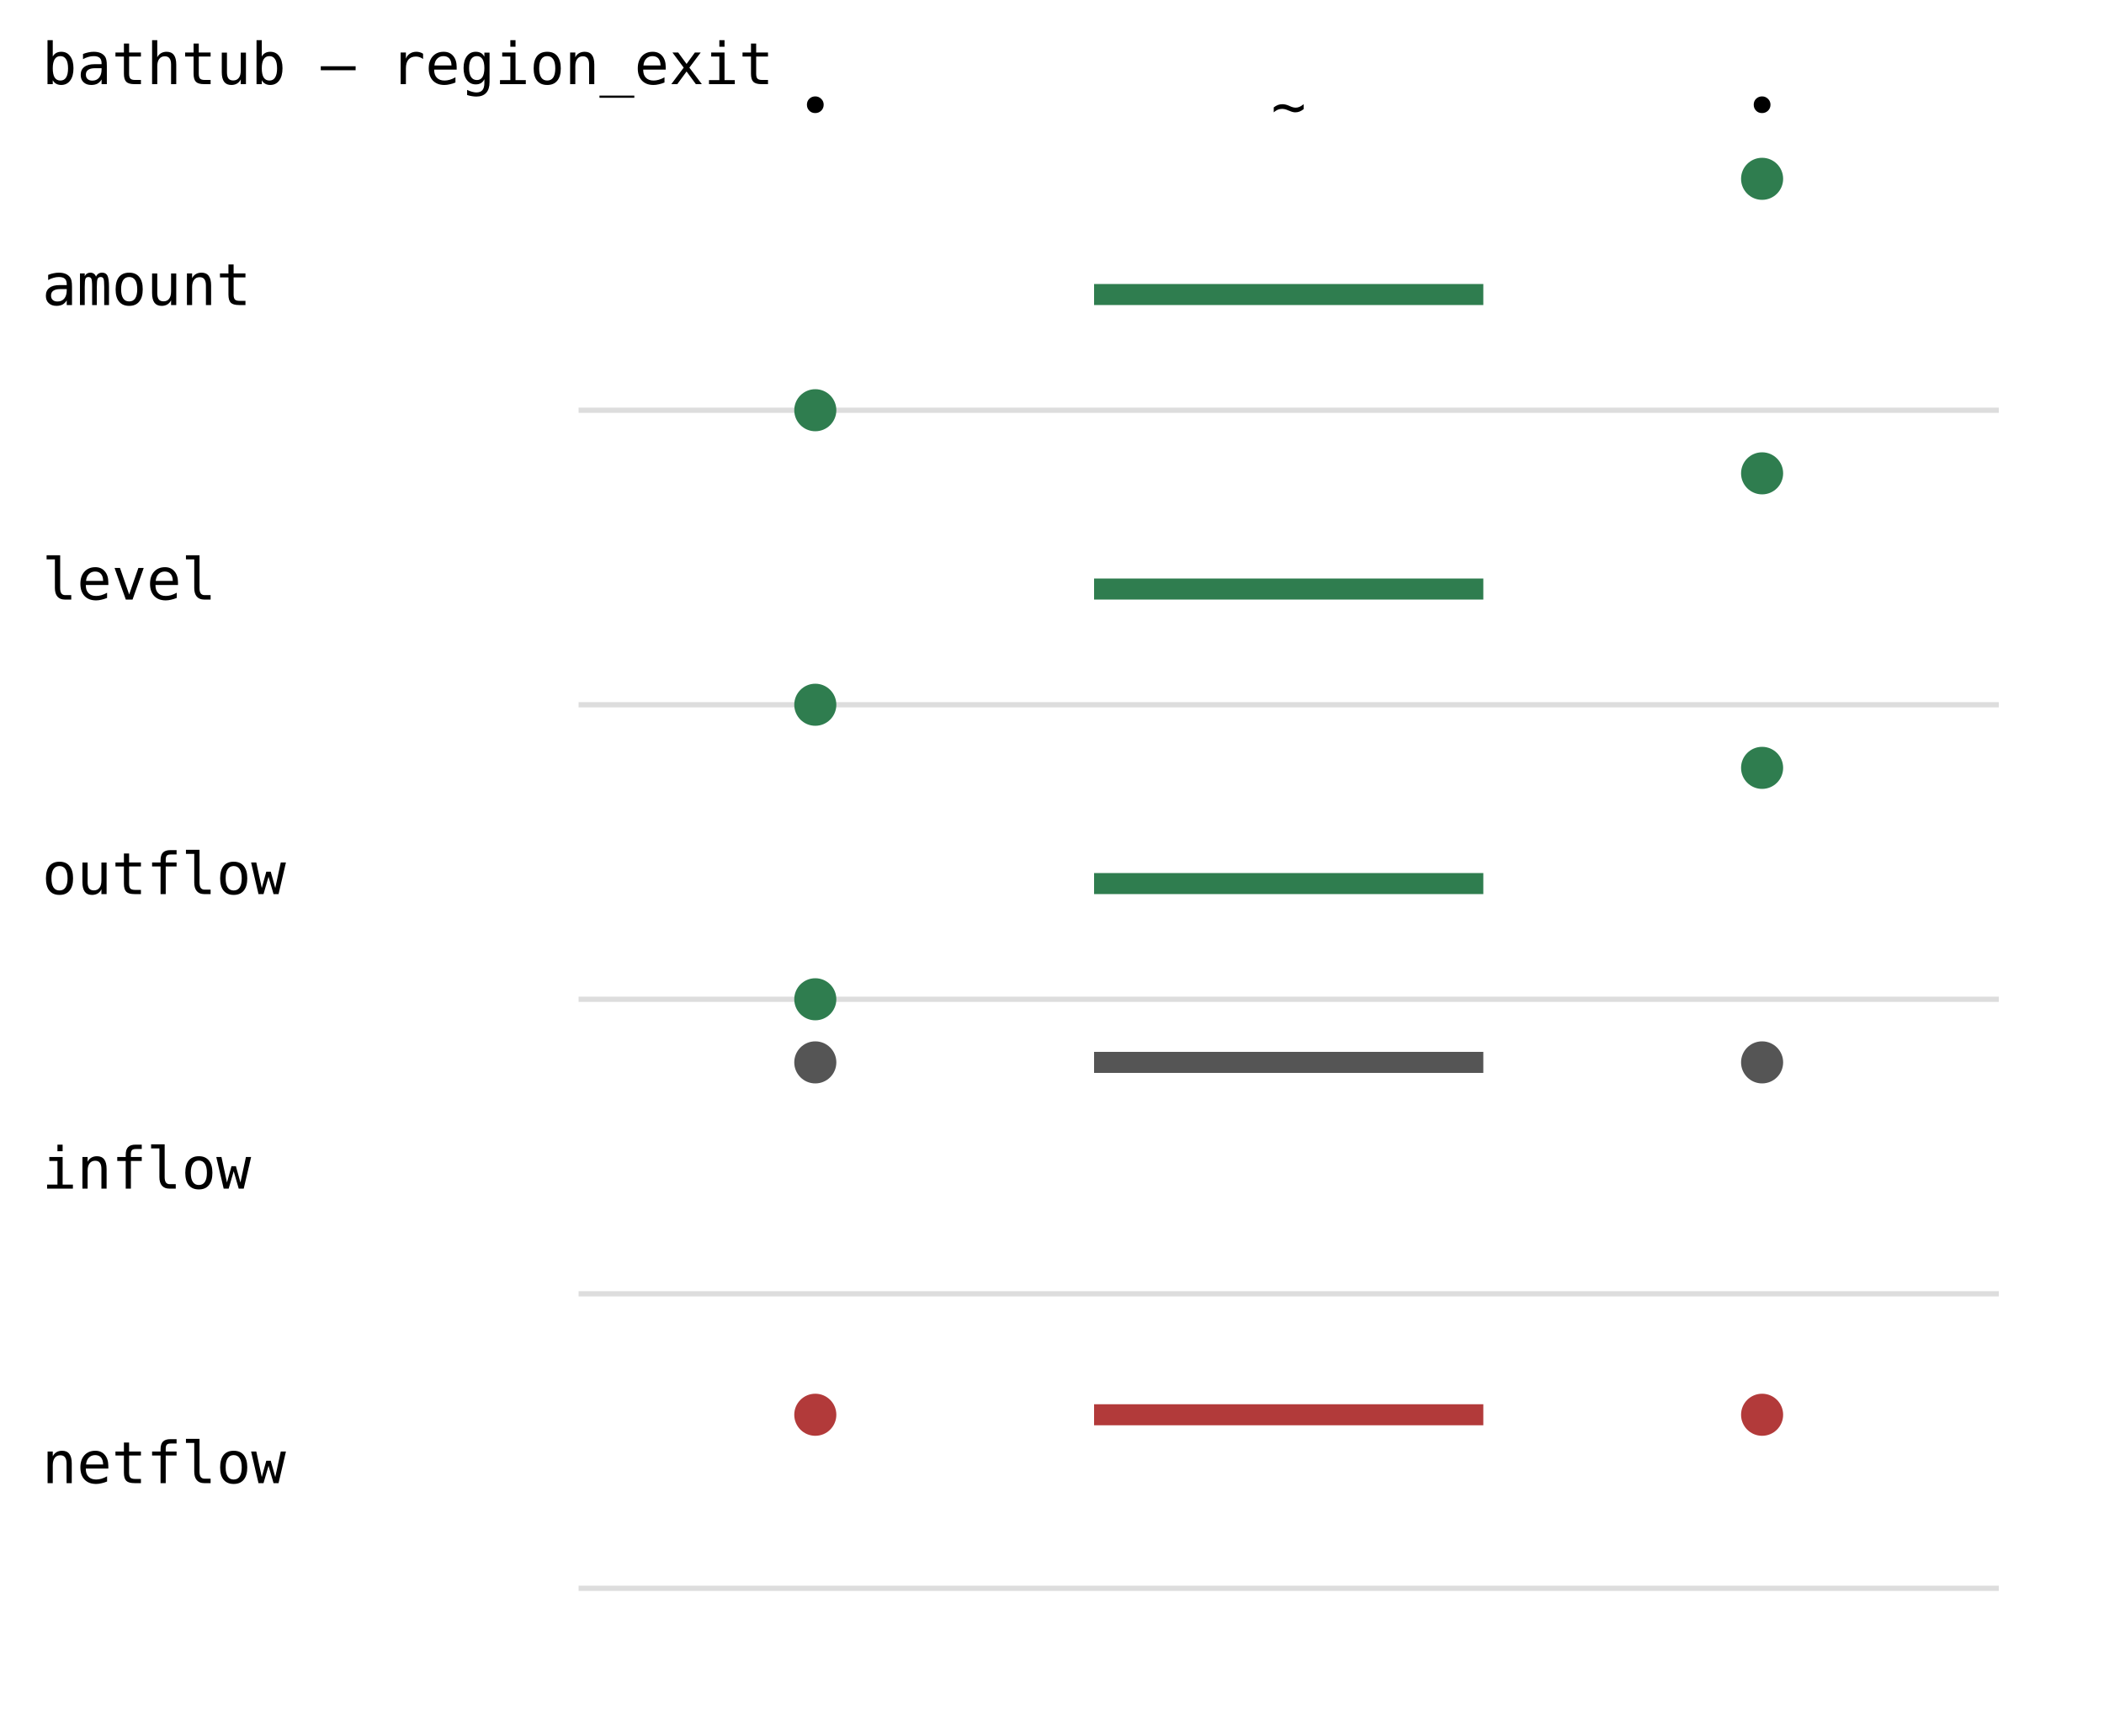
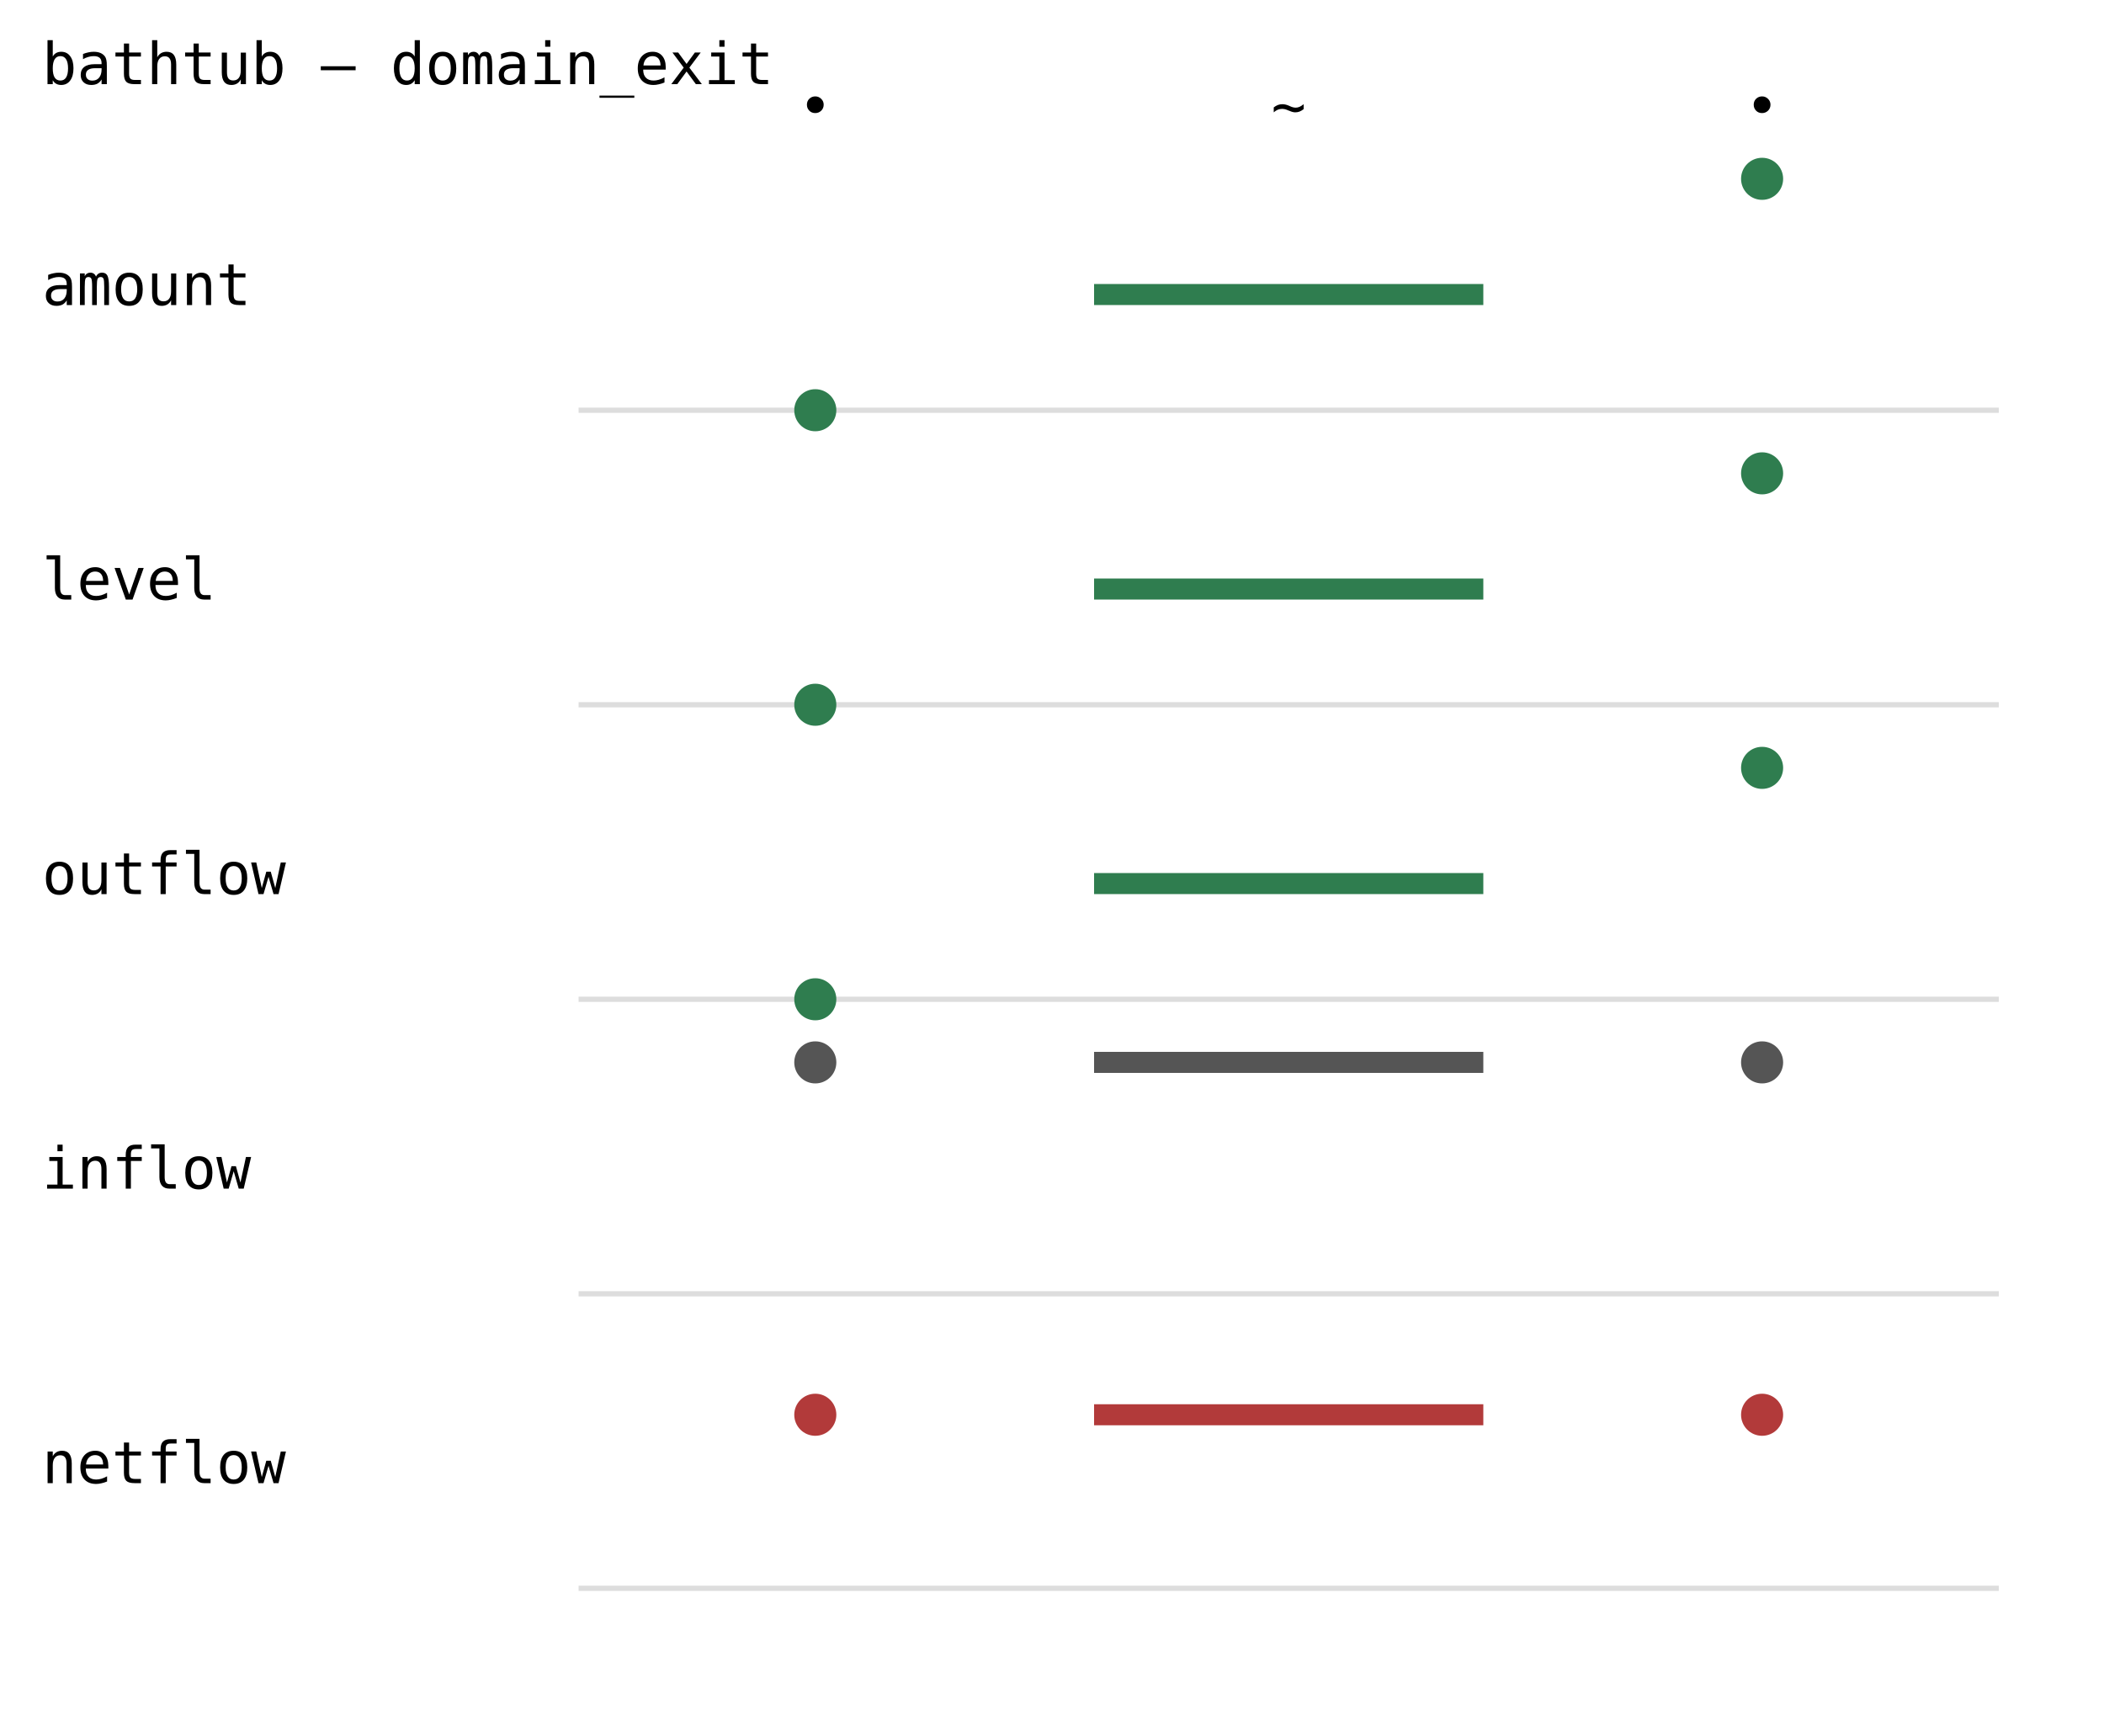
<svg xmlns="http://www.w3.org/2000/svg" width="400" height="330" font-family="monospace" font-size="11">
-   <text x="8" y="16">bathtub — region_exit</text>
+   <text x="8" y="16">bathtub — domain_exit</text>
  <text x="155" y="24" text-anchor="middle">•</text>
  <text x="245" y="24" text-anchor="middle">~</text>
  <text x="335" y="24" text-anchor="middle">•</text>
  <text x="8" y="58">amount</text>
  <line x1="110" y1="78" x2="380" y2="78" stroke="#ddd" />
  <circle cx="155" cy="78.0" r="4" fill="#2f7d4f" />
  <line x1="208" y1="56.0" x2="282" y2="56.0" stroke="#2f7d4f" stroke-width="4" />
  <circle cx="335" cy="34.0" r="4" fill="#2f7d4f" />
  <text x="8" y="114">level</text>
  <line x1="110" y1="134" x2="380" y2="134" stroke="#ddd" />
  <circle cx="155" cy="134.0" r="4" fill="#2f7d4f" />
  <line x1="208" y1="112.0" x2="282" y2="112.0" stroke="#2f7d4f" stroke-width="4" />
  <circle cx="335" cy="90.0" r="4" fill="#2f7d4f" />
  <text x="8" y="170">outflow</text>
  <line x1="110" y1="190" x2="380" y2="190" stroke="#ddd" />
  <circle cx="155" cy="190.0" r="4" fill="#2f7d4f" />
  <line x1="208" y1="168.0" x2="282" y2="168.0" stroke="#2f7d4f" stroke-width="4" />
  <circle cx="335" cy="146.0" r="4" fill="#2f7d4f" />
  <text x="8" y="226">inflow</text>
  <line x1="110" y1="246" x2="380" y2="246" stroke="#ddd" />
  <circle cx="155" cy="202.0" r="4" fill="#555555" />
  <line x1="208" y1="202.0" x2="282" y2="202.0" stroke="#555555" stroke-width="4" />
  <circle cx="335" cy="202.0" r="4" fill="#555555" />
  <text x="8" y="282">netflow</text>
  <line x1="110" y1="302" x2="380" y2="302" stroke="#ddd" />
  <circle cx="155" cy="269.0" r="4" fill="#b23a3a" />
  <line x1="208" y1="269.0" x2="282" y2="269.0" stroke="#b23a3a" stroke-width="4" />
  <circle cx="335" cy="269.0" r="4" fill="#b23a3a" />
</svg>
